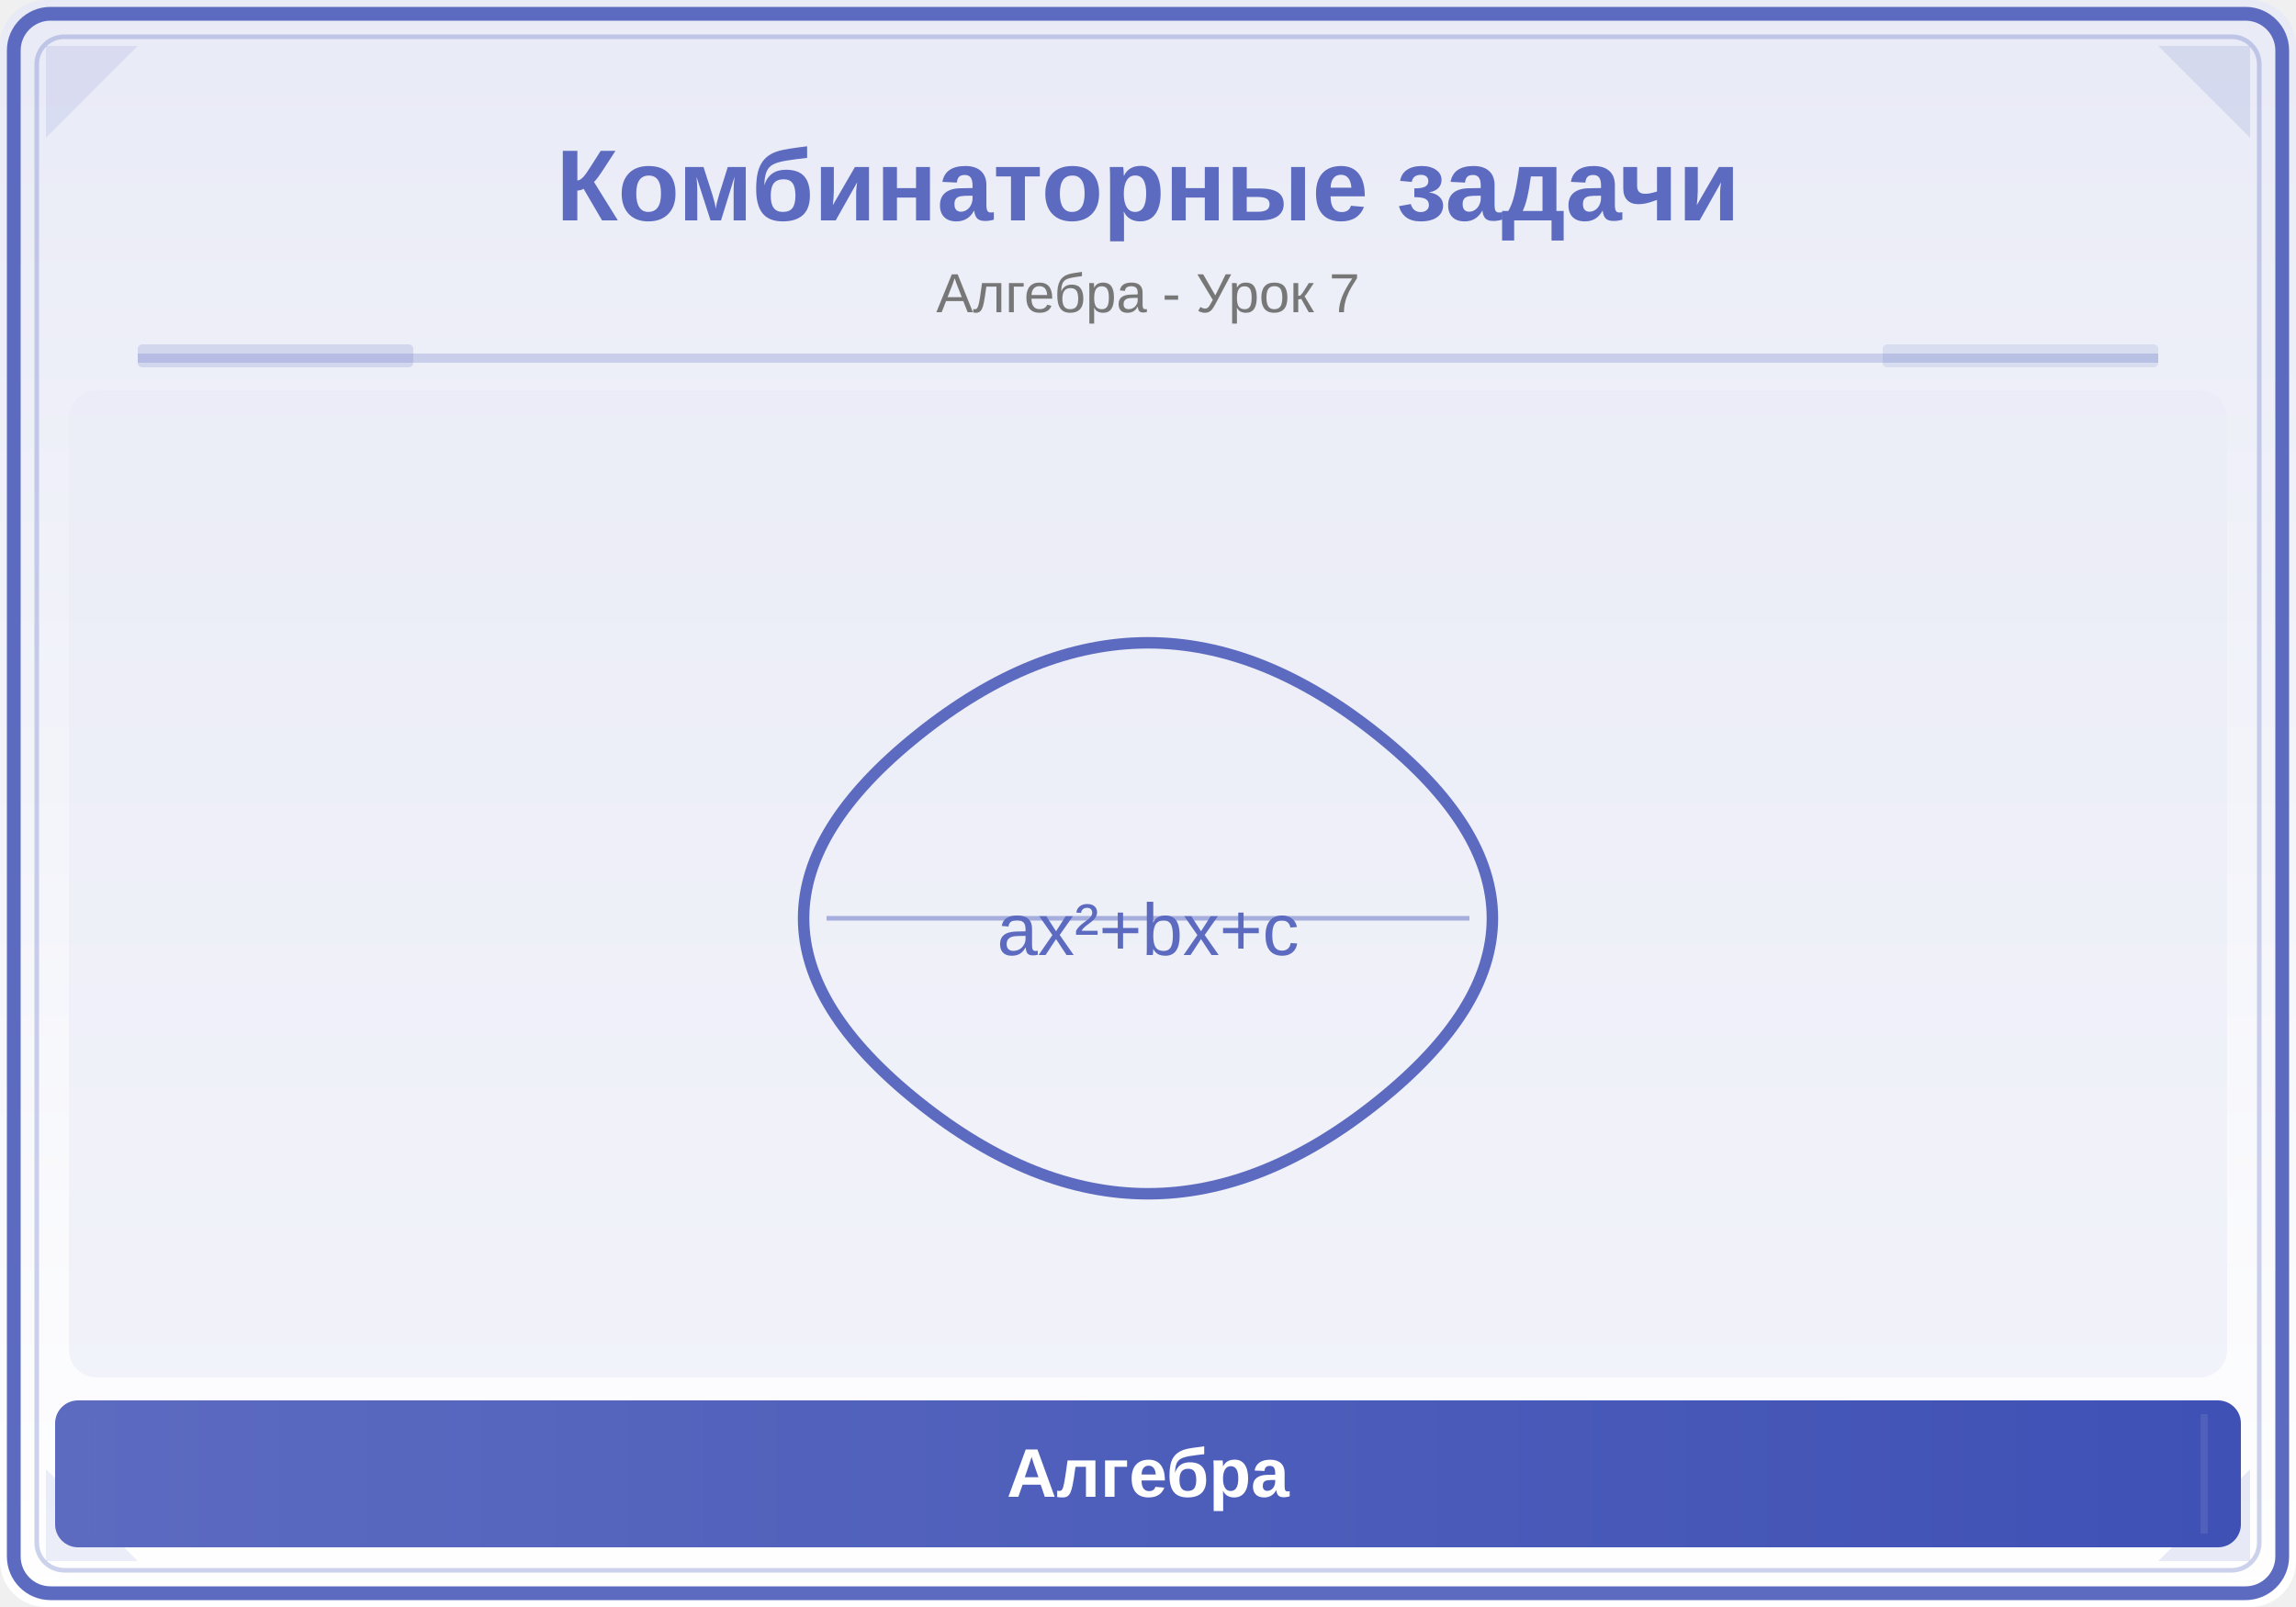
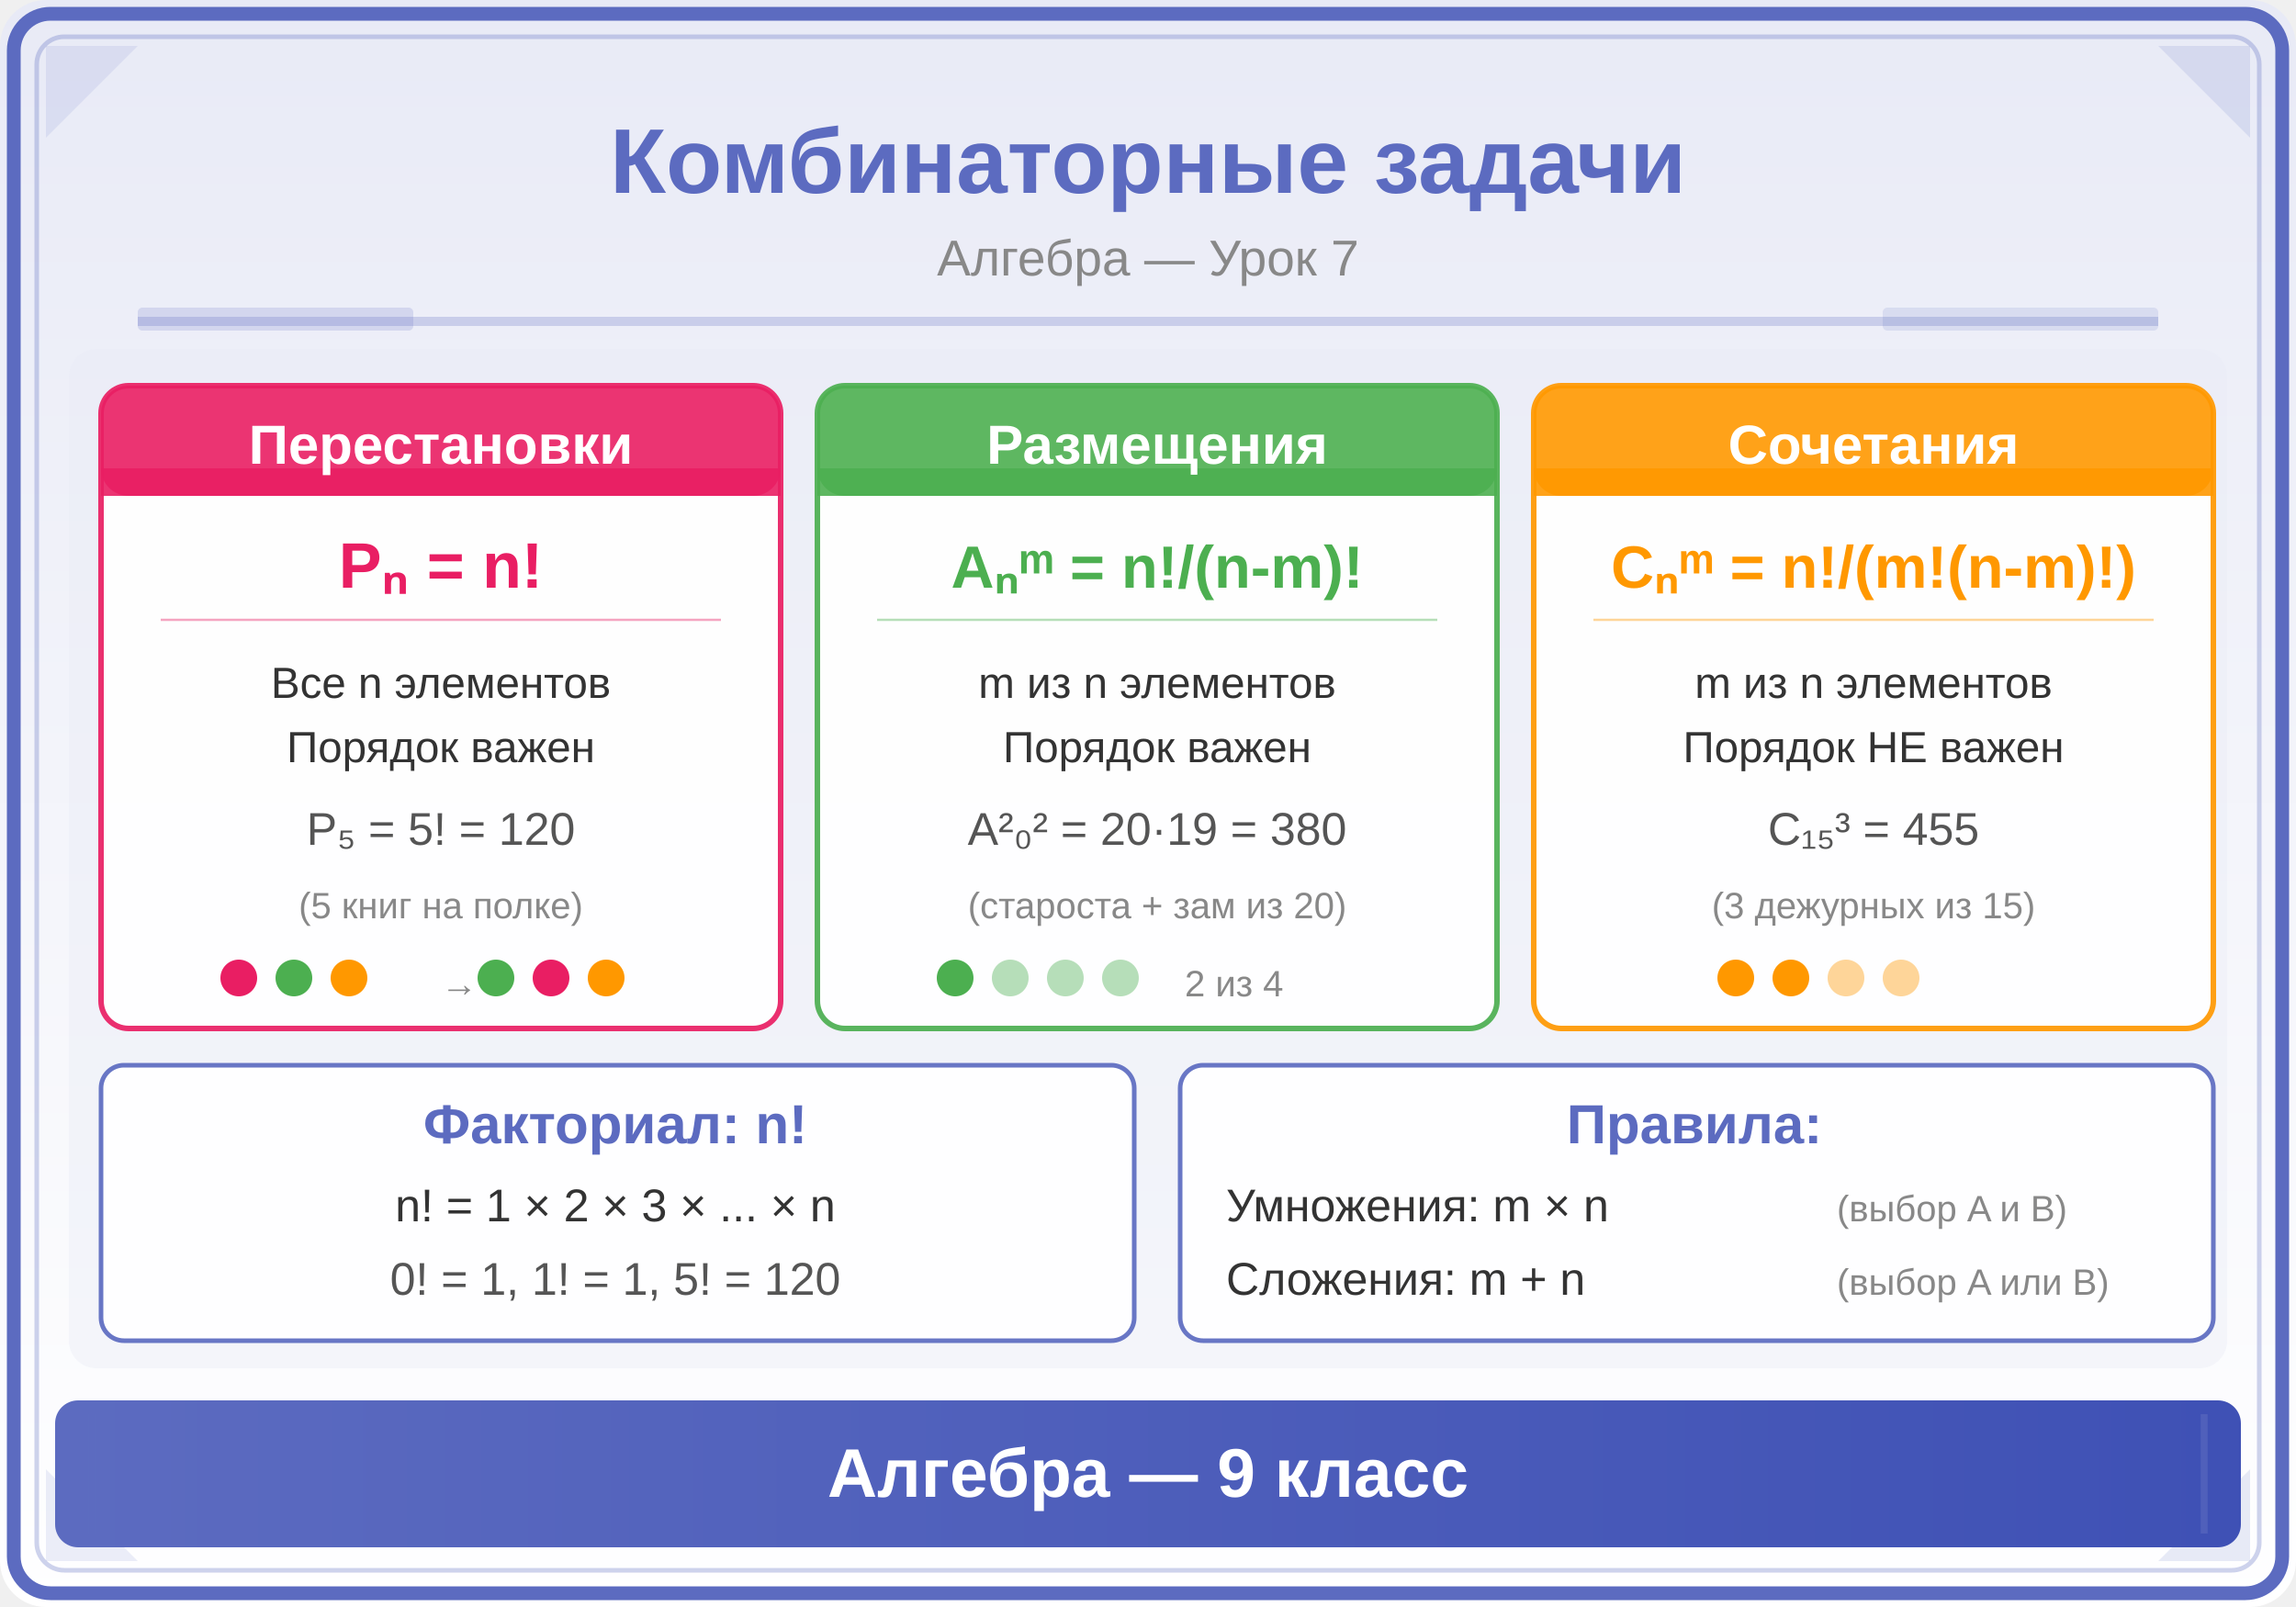
<svg xmlns="http://www.w3.org/2000/svg" viewBox="0 0 500 350">
  <defs>
    <linearGradient id="bg" x1="0" y1="0" x2="0" y2="1">
      <stop offset="0%" stop-color="#E8EAF6" />
      <stop offset="100%" stop-color="#FFFFFF" />
    </linearGradient>
    <linearGradient id="panel" x1="0" y1="0" x2="1" y2="0">
      <stop offset="0%" stop-color="#5C6BC0" />
      <stop offset="100%" stop-color="#3F51B5" />
    </linearGradient>
+     <linearGradient id="accent" x1="0" y1="0" x2="1" y2="1">
+       <stop offset="0%" stop-color="#7986CB" />
+       <stop offset="100%" stop-color="#5C6BC0" />
+     </linearGradient>
  </defs>
  <rect width="500" height="350" fill="url(#bg)" rx="10" />
  <rect x="3" y="3" width="494" height="344" rx="8" fill="none" stroke="#5C6BC0" stroke-width="3" />
  <rect x="8" y="8" width="484" height="334" rx="6" fill="none" stroke="#5C6BC0" stroke-width="1" opacity="0.3" />
  <polygon points="10,10 30,10 10,30" fill="#5C6BC0" opacity="0.12" />
  <polygon points="490,10 470,10 490,30" fill="#3F51B5" opacity="0.12" />
  <polygon points="10,340 30,340 10,320" fill="#5C6BC0" opacity="0.12" />
  <polygon points="490,340 470,340 490,320" fill="#3F51B5" opacity="0.12" />
-   <text x="250" y="48" font-family="Arial,sans-serif" font-size="22" font-weight="bold" fill="#5C6BC0" text-anchor="middle">Комбинаторные задачи</text>
-   <text x="250" y="68" font-family="Arial,sans-serif" font-size="12" fill="#777" text-anchor="middle">Алгебра - Урок 7</text>
-   <line x1="30" y1="78" x2="470" y2="78" stroke="#5C6BC0" stroke-width="2" opacity="0.25" />
-   <rect x="30" y="75" width="60" height="5" fill="#5C6BC0" opacity="0.18" rx="1" />
-   <rect x="410" y="75" width="60" height="5" fill="#3F51B5" opacity="0.12" rx="1" />
-   <clipPath id="ill">
-     <rect x="15" y="85" width="470" height="215" rx="6" />
-   </clipPath>
-   <g clip-path="url(#ill)">
-     <rect x="15" y="85" width="470" height="215" fill="#E8EAF6" opacity="0.5" />
-     <path d="M200,160 Q250,120 300,160 Q350,200 300,240 Q250,280 200,240 Q150,200 200,160" fill="none" stroke="#5C6BC0" stroke-width="2.5" />
-     <line x1="180" y1="200" x2="320" y2="200" stroke="#5C6BC0" stroke-width="1" opacity="0.5" />
-     <text x="250" y="208" font-family="Arial,sans-serif" font-size="16" fill="#5C6BC0" text-anchor="middle">ax²+bx+c</text>
-   </g>
+   <text x="250" y="42" font-family="Arial,sans-serif" font-size="20" font-weight="bold" fill="#5C6BC0" text-anchor="middle">Комбинаторные задачи</text>
+   <text x="250" y="60" font-family="Arial,sans-serif" font-size="11" fill="#888" text-anchor="middle">Алгебра — Урок 7</text>
+   <line x1="30" y1="70" x2="470" y2="70" stroke="#5C6BC0" stroke-width="2" opacity="0.25" />
+   <rect x="30" y="67" width="60" height="5" fill="#5C6BC0" opacity="0.18" rx="1" />
+   <rect x="410" y="67" width="60" height="5" fill="#3F51B5" opacity="0.12" rx="1" />
+   <rect x="15" y="76" width="470" height="222" rx="6" fill="#E8EAF6" opacity="0.4" />
+   <rect x="22" y="84" width="148" height="140" rx="6" fill="white" opacity="0.92" stroke="#E91E63" stroke-width="1.2" />
+   <rect x="22" y="84" width="148" height="24" rx="6" fill="#E91E63" opacity="0.9" />
+   <rect x="22" y="102" width="148" height="6" fill="#E91E63" opacity="0.9" />
+   <text x="96" y="101" font-family="Arial,sans-serif" font-size="12" font-weight="bold" fill="white" text-anchor="middle">Перестановки</text>
+   <text x="96" y="128" font-family="Arial,sans-serif" font-size="14" fill="#E91E63" text-anchor="middle" font-weight="bold">Pₙ = n!</text>
+   <line x1="35" y1="135" x2="157" y2="135" stroke="#E91E63" stroke-width="0.5" opacity="0.4" />
+   <text x="96" y="152" font-family="Arial,sans-serif" font-size="9.5" fill="#333" text-anchor="middle">Все n элементов</text>
+   <text x="96" y="166" font-family="Arial,sans-serif" font-size="9.5" fill="#333" text-anchor="middle">Порядок важен</text>
+   <text x="96" y="184" font-family="Arial,sans-serif" font-size="10" fill="#555" text-anchor="middle">P₅ = 5! = 120</text>
+   <text x="96" y="200" font-family="Arial,sans-serif" font-size="8" fill="#888" text-anchor="middle">(5 книг на полке)</text>
+   <circle cx="52" cy="213" r="4" fill="#E91E63" />
+   <circle cx="64" cy="213" r="4" fill="#4CAF50" />
+   <circle cx="76" cy="213" r="4" fill="#FF9800" />
+   <text x="96" y="217" font-family="Arial,sans-serif" font-size="8" fill="#888">→</text>
+   <circle cx="108" cy="213" r="4" fill="#4CAF50" />
+   <circle cx="120" cy="213" r="4" fill="#E91E63" />
+   <circle cx="132" cy="213" r="4" fill="#FF9800" />
+   <rect x="178" y="84" width="148" height="140" rx="6" fill="white" opacity="0.92" stroke="#4CAF50" stroke-width="1.2" />
+   <rect x="178" y="84" width="148" height="24" rx="6" fill="#4CAF50" opacity="0.9" />
+   <rect x="178" y="102" width="148" height="6" fill="#4CAF50" opacity="0.9" />
+   <text x="252" y="101" font-family="Arial,sans-serif" font-size="12" font-weight="bold" fill="white" text-anchor="middle">Размещения</text>
+   <text x="252" y="128" font-family="Arial,sans-serif" font-size="13" fill="#4CAF50" text-anchor="middle" font-weight="bold">Aₙᵐ = n!/(n-m)!</text>
+   <line x1="191" y1="135" x2="313" y2="135" stroke="#4CAF50" stroke-width="0.5" opacity="0.4" />
+   <text x="252" y="152" font-family="Arial,sans-serif" font-size="9.5" fill="#333" text-anchor="middle">m из n элементов</text>
+   <text x="252" y="166" font-family="Arial,sans-serif" font-size="9.5" fill="#333" text-anchor="middle">Порядок важен</text>
+   <text x="252" y="184" font-family="Arial,sans-serif" font-size="10" fill="#555" text-anchor="middle">A²₀² = 20·19 = 380</text>
+   <text x="252" y="200" font-family="Arial,sans-serif" font-size="8" fill="#888" text-anchor="middle">(староста + зам из 20)</text>
+   <circle cx="208" cy="213" r="4" fill="#4CAF50" />
+   <circle cx="220" cy="213" r="4" fill="#4CAF50" opacity="0.4" />
+   <circle cx="232" cy="213" r="4" fill="#4CAF50" opacity="0.4" />
+   <circle cx="244" cy="213" r="4" fill="#4CAF50" opacity="0.4" />
+   <text x="258" y="217" font-family="Arial,sans-serif" font-size="8" fill="#888">2 из 4</text>
+   <rect x="334" y="84" width="148" height="140" rx="6" fill="white" opacity="0.92" stroke="#FF9800" stroke-width="1.2" />
+   <rect x="334" y="84" width="148" height="24" rx="6" fill="#FF9800" opacity="0.9" />
+   <rect x="334" y="102" width="148" height="6" fill="#FF9800" opacity="0.9" />
+   <text x="408" y="101" font-family="Arial,sans-serif" font-size="12" font-weight="bold" fill="white" text-anchor="middle">Сочетания</text>
+   <text x="408" y="128" font-family="Arial,sans-serif" font-size="13" fill="#FF9800" text-anchor="middle" font-weight="bold">Cₙᵐ = n!/(m!(n-m)!)</text>
+   <line x1="347" y1="135" x2="469" y2="135" stroke="#FF9800" stroke-width="0.5" opacity="0.4" />
+   <text x="408" y="152" font-family="Arial,sans-serif" font-size="9.5" fill="#333" text-anchor="middle">m из n элементов</text>
+   <text x="408" y="166" font-family="Arial,sans-serif" font-size="9.5" fill="#333" text-anchor="middle">Порядок НЕ важен</text>
+   <text x="408" y="184" font-family="Arial,sans-serif" font-size="10" fill="#555" text-anchor="middle">C₁₅³ = 455</text>
+   <text x="408" y="200" font-family="Arial,sans-serif" font-size="8" fill="#888" text-anchor="middle">(3 дежурных из 15)</text>
+   <circle cx="378" cy="213" r="4" fill="#FF9800" />
+   <circle cx="390" cy="213" r="4" fill="#FF9800" />
+   <circle cx="402" cy="213" r="4" fill="#FF9800" opacity="0.4" />
+   <circle cx="414" cy="213" r="4" fill="#FF9800" opacity="0.4" />
+   <rect x="22" y="232" width="225" height="60" rx="5" fill="white" opacity="0.92" stroke="#5C6BC0" stroke-width="1" />
+   <text x="134" y="249" font-family="Arial,sans-serif" font-size="12" font-weight="bold" fill="#5C6BC0" text-anchor="middle">Факториал: n!</text>
+   <text x="134" y="266" font-family="Arial,sans-serif" font-size="10" fill="#333" text-anchor="middle">n! = 1 × 2 × 3 × ... × n</text>
+   <text x="134" y="282" font-family="Arial,sans-serif" font-size="10" fill="#555" text-anchor="middle">0! = 1,  1! = 1,  5! = 120</text>
+   <rect x="257" y="232" width="225" height="60" rx="5" fill="white" opacity="0.92" stroke="#5C6BC0" stroke-width="1" />
+   <text x="369" y="249" font-family="Arial,sans-serif" font-size="12" font-weight="bold" fill="#5C6BC0" text-anchor="middle">Правила:</text>
+   <text x="267" y="266" font-family="Arial,sans-serif" font-size="10" fill="#333">Умножения: m × n</text>
+   <text x="267" y="282" font-family="Arial,sans-serif" font-size="10" fill="#333">Сложения: m + n</text>
+   <text x="400" y="266" font-family="Arial,sans-serif" font-size="8" fill="#888">(выбор A и B)</text>
+   <text x="400" y="282" font-family="Arial,sans-serif" font-size="8" fill="#888">(выбор A или B)</text>
  <rect x="12" y="305" width="476" height="32" rx="5" fill="url(#panel)" />
  <line x1="20" y1="308" x2="20" y2="334" stroke="#5C6BC0" stroke-width="1.5" opacity="0.6" />
  <line x1="480" y1="308" x2="480" y2="334" stroke="#5C6BC0" stroke-width="1.5" opacity="0.6" />
-   <text x="250" y="326" font-family="Arial,sans-serif" font-size="15" text-anchor="middle" fill="white" font-weight="bold">Алгебра</text>
+   <text x="250" y="326" font-family="Arial,sans-serif" font-size="15" text-anchor="middle" fill="white" font-weight="bold">Алгебра — 9 класс</text>
</svg>
